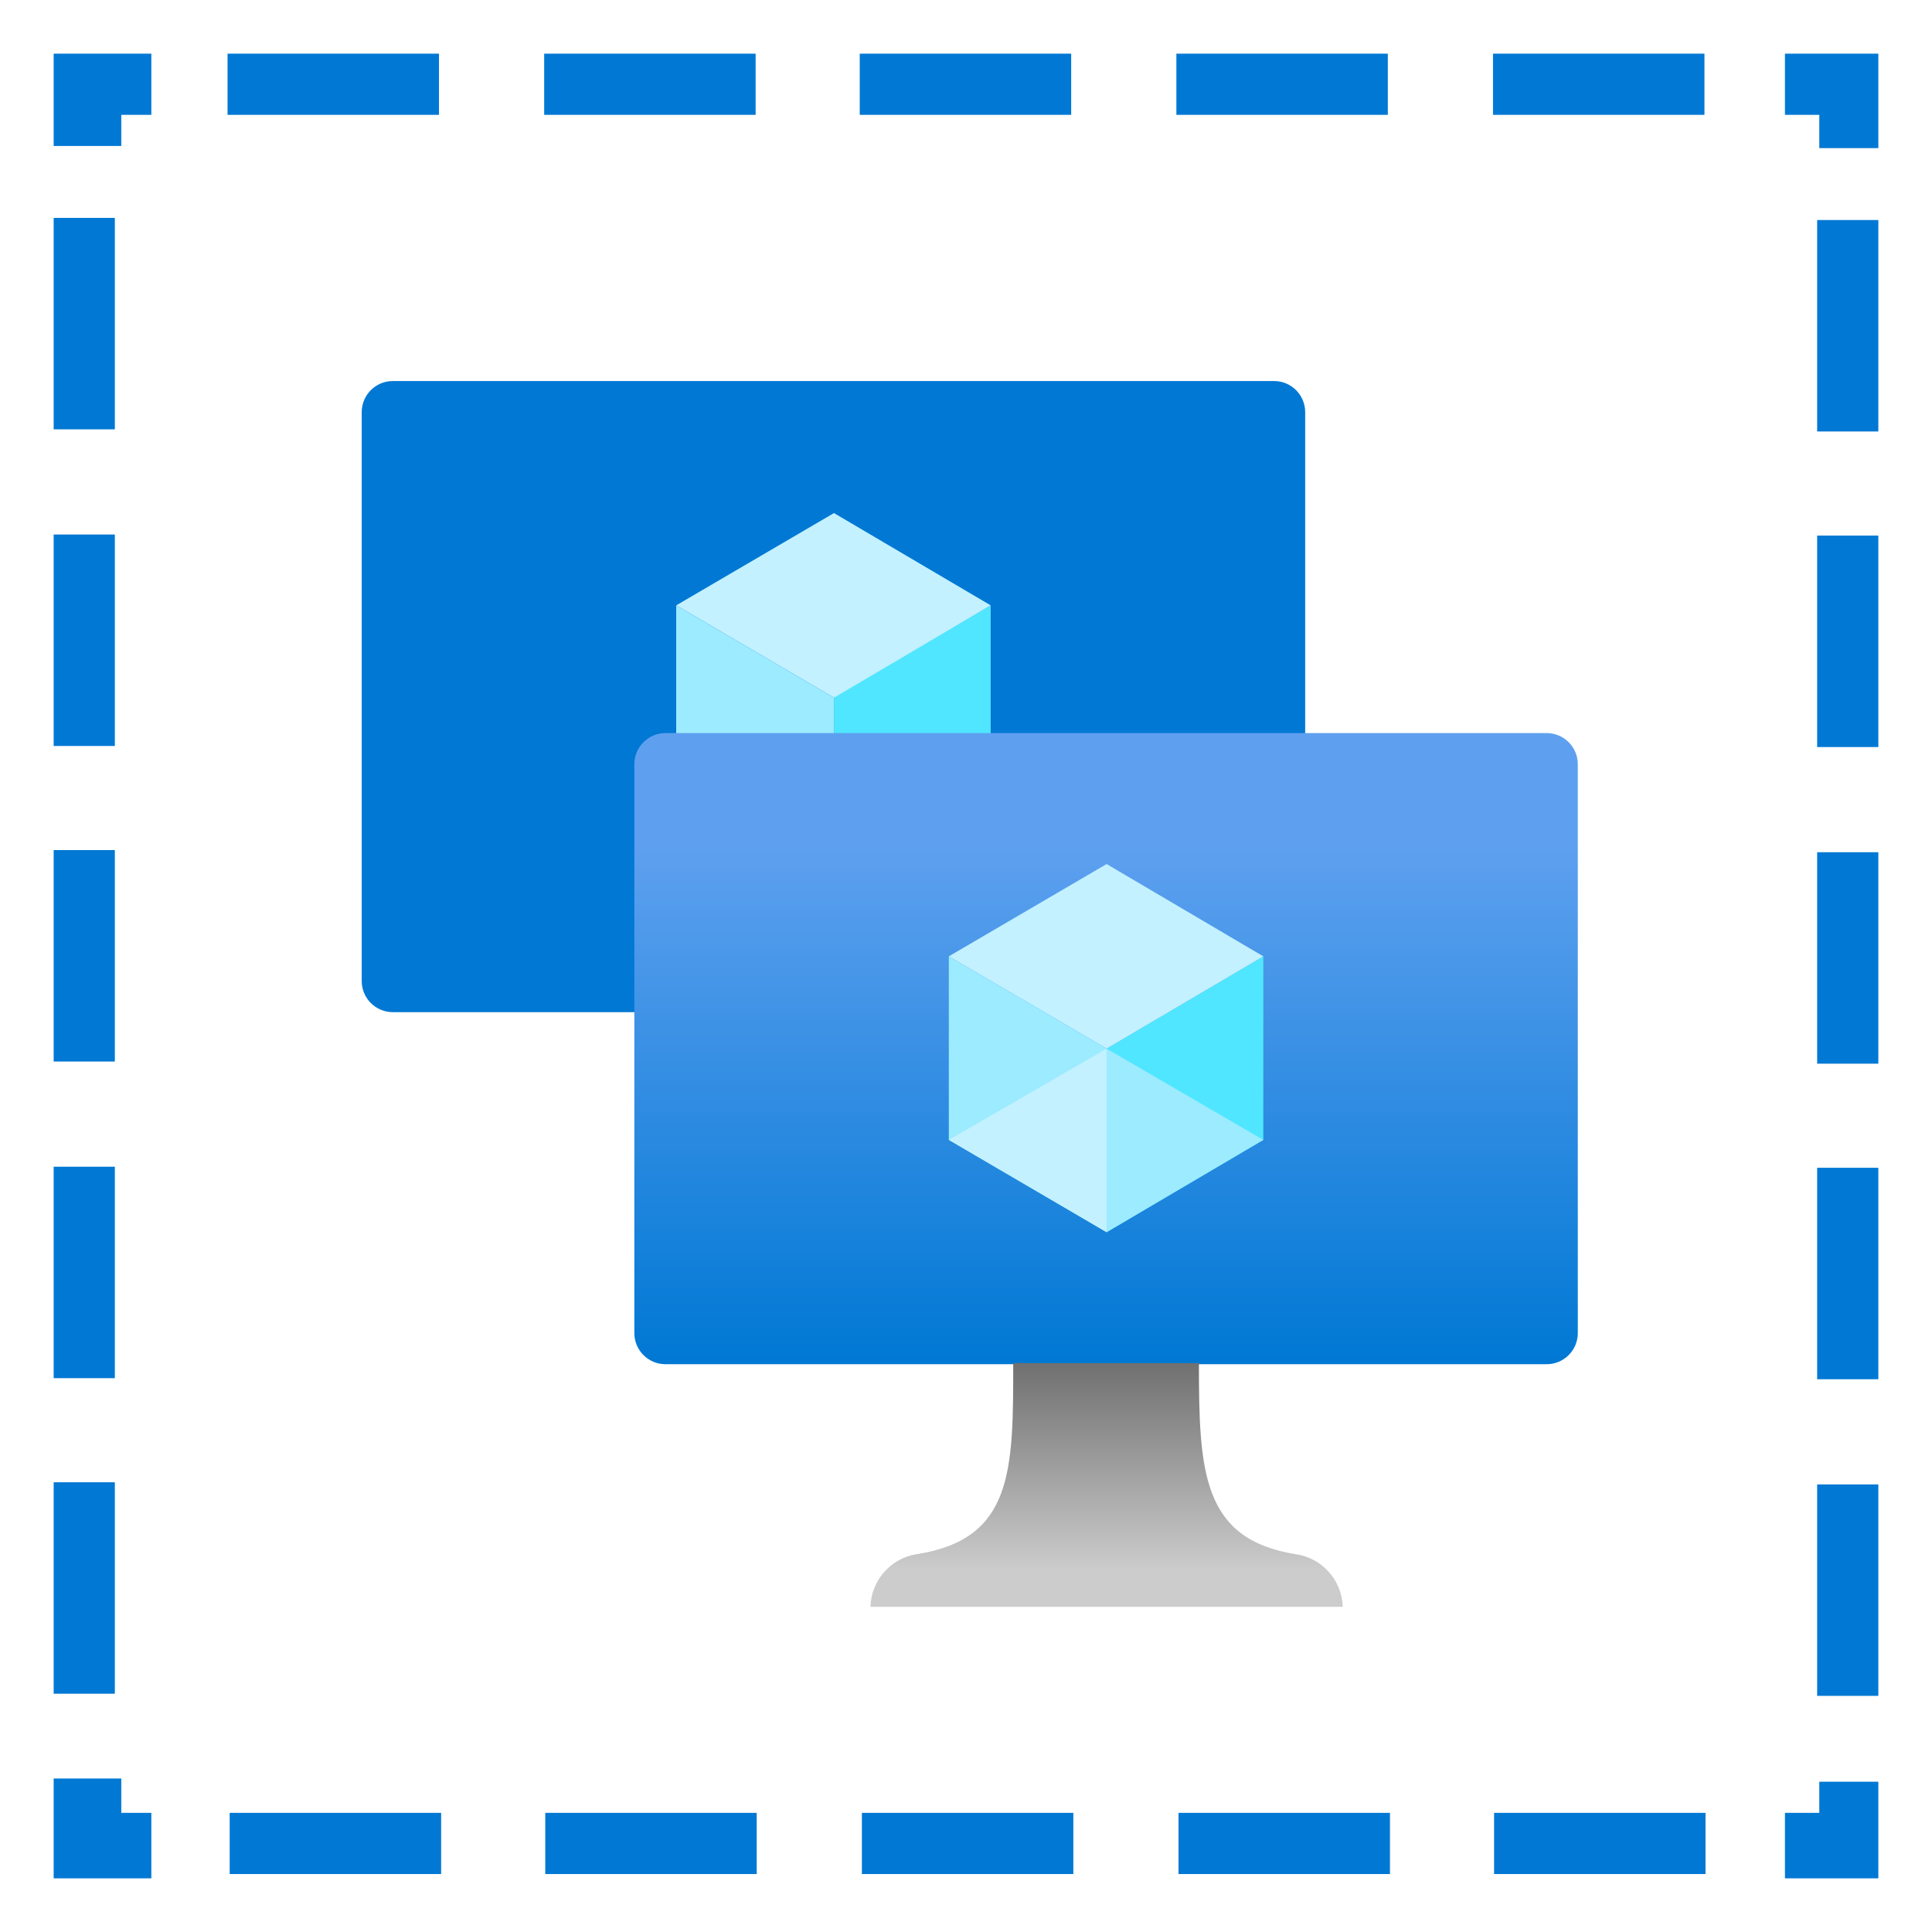
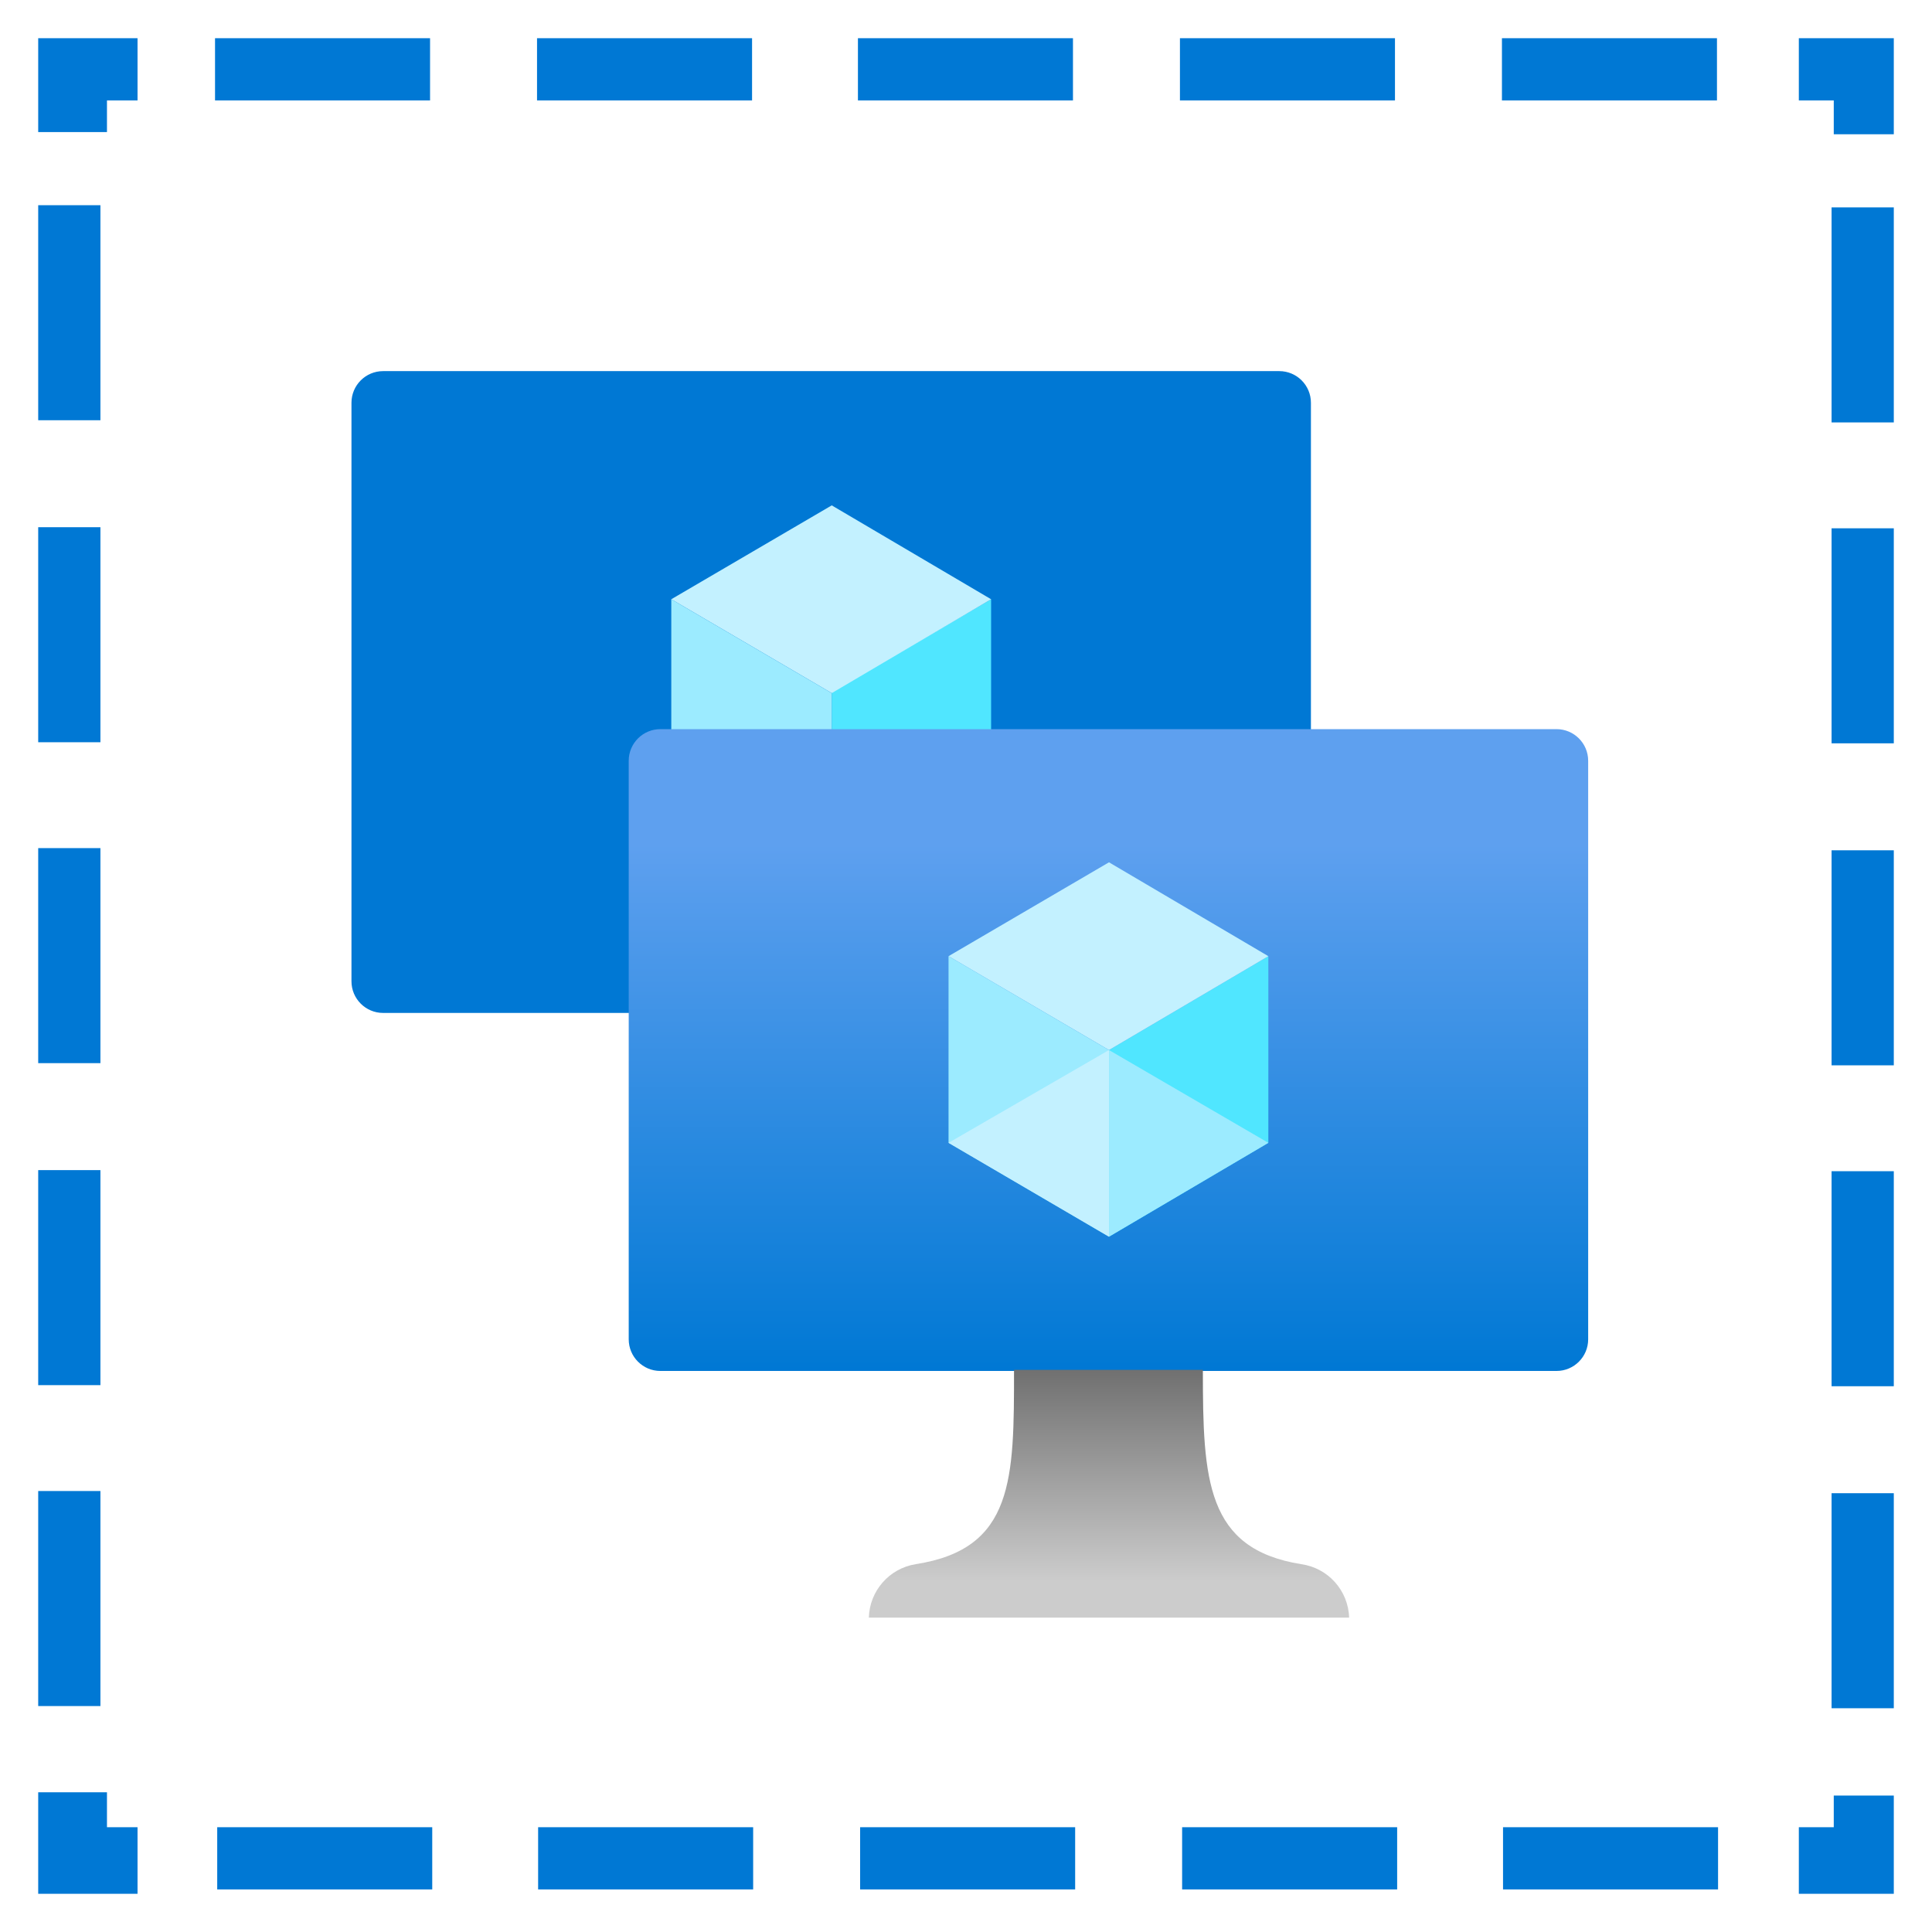
- <svg xmlns="http://www.w3.org/2000/svg" id="aabde0b6-2289-4d6f-8be8-5bb670bc80c0" width="18" height="18" viewBox="0 0 18 18">
+ <svg xmlns="http://www.w3.org/2000/svg" id="aabde0b6-2289-4d6f-8be8-5bb670bc80c0" width="18" height="18" viewBox="0.15 0.15 17.70 17.70">
  <defs>
    <linearGradient id="b020d1a3-604d-4f79-8087-b021d39314c5" x1="10.31" y1="12.7" x2="10.31" y2="6.83" gradientUnits="userSpaceOnUse">
      <stop offset="0" stop-color="#0078d4" />
      <stop offset="0.82" stop-color="#5ea0ef" />
    </linearGradient>
    <linearGradient id="fd885ea0-9b31-4878-9e85-930d64f33955" x1="10.31" y1="14.97" x2="10.31" y2="12.7" gradientUnits="userSpaceOnUse">
      <stop offset="0.15" stop-color="#ccc" />
      <stop offset="1" stop-color="#707070" />
    </linearGradient>
  </defs>
  <g>
    <rect x="2.12" y="0.5" width="1.97" height="0.57" fill="#0078d4" />
    <polygon points="16.63 1.07 16.95 1.07 16.95 1.38 17.5 1.38 17.5 0.5 16.63 0.5 16.63 1.07" fill="#0078d4" />
    <polygon points="1.41 16.89 1.13 16.89 1.13 16.57 0.5 16.57 0.5 17.5 1.41 17.5 1.41 16.89" fill="#0078d4" />
    <polygon points="16.95 16.6 16.95 16.89 16.63 16.89 16.63 17.5 17.5 17.5 17.5 16.6 16.95 16.6" fill="#0078d4" />
    <polygon points="1.13 1.36 1.13 1.07 1.41 1.07 1.41 0.5 0.5 0.5 0.5 1.36 1.13 1.36" fill="#0078d4" />
    <rect x="3.37" y="3.55" width="8.79" height="5.88" rx="0.29" fill="#0078d4" />
    <g>
      <polygon points="9.23 5.64 9.23 7.35 7.77 8.21 7.77 6.49 9.23 5.64" fill="#50e6ff" />
      <polygon points="9.23 5.64 7.77 6.5 6.3 5.64 7.77 4.78 9.23 5.64" fill="#c3f1ff" />
      <polygon points="7.77 6.5 7.77 8.21 6.3 7.35 6.3 5.64 7.77 6.5" fill="#9cebff" />
    </g>
    <g>
      <rect x="5.91" y="6.83" width="8.79" height="5.88" rx="0.29" fill="url(#b020d1a3-604d-4f79-8087-b021d39314c5)" />
      <g>
        <polygon points="11.77 8.91 11.77 10.62 10.31 11.48 10.31 9.77 11.77 8.91" fill="#50e6ff" />
        <polygon points="11.77 8.91 10.31 9.77 8.84 8.91 10.31 8.05 11.77 8.91" fill="#c3f1ff" />
        <polygon points="10.31 9.77 10.31 11.48 8.84 10.62 8.84 8.91 10.31 9.77" fill="#9cebff" />
        <polygon points="8.84 10.62 10.31 9.77 10.31 11.48 8.84 10.62" fill="#c3f1ff" />
        <polygon points="11.77 10.62 10.31 9.77 10.31 11.48 11.77 10.62" fill="#9cebff" />
      </g>
      <path d="M12.07,14.48c-.87-.14-.9-.77-.9-1.78H9.44c0,1,0,1.64-.9,1.78a.51.51,0,0,0-.43.49h4.4A.51.51,0,0,0,12.07,14.48Z" fill="url(#fd885ea0-9b31-4878-9e85-930d64f33955)" />
    </g>
    <rect x="5.07" y="0.5" width="1.97" height="0.57" fill="#0078d4" />
    <rect x="8.01" y="0.5" width="1.97" height="0.57" fill="#0078d4" />
    <rect x="10.96" y="0.5" width="1.97" height="0.57" fill="#0078d4" />
    <rect x="13.91" y="0.5" width="1.97" height="0.57" fill="#0078d4" />
    <rect x="2.14" y="16.89" width="1.97" height="0.57" fill="#0078d4" />
    <rect x="5.08" y="16.89" width="1.97" height="0.57" fill="#0078d4" />
    <rect x="8.03" y="16.89" width="1.97" height="0.57" fill="#0078d4" />
    <rect x="10.98" y="16.89" width="1.97" height="0.57" fill="#0078d4" />
    <rect x="13.92" y="16.89" width="1.97" height="0.57" fill="#0078d4" />
    <rect x="16.93" y="2.05" width="0.57" height="1.97" fill="#0078d4" />
    <rect x="16.93" y="4.99" width="0.57" height="1.97" fill="#0078d4" />
    <rect x="16.93" y="7.94" width="0.57" height="1.97" fill="#0078d4" />
    <rect x="16.93" y="10.88" width="0.57" height="1.97" fill="#0078d4" />
    <rect x="16.93" y="13.83" width="0.57" height="1.97" fill="#0078d4" />
    <rect x="0.5" y="2.03" width="0.57" height="1.97" fill="#0078d4" />
    <rect x="0.5" y="4.98" width="0.57" height="1.97" fill="#0078d4" />
    <rect x="0.5" y="7.92" width="0.57" height="1.97" fill="#0078d4" />
    <rect x="0.5" y="10.87" width="0.57" height="1.97" fill="#0078d4" />
    <rect x="0.5" y="13.81" width="0.57" height="1.97" fill="#0078d4" />
  </g>
</svg>
